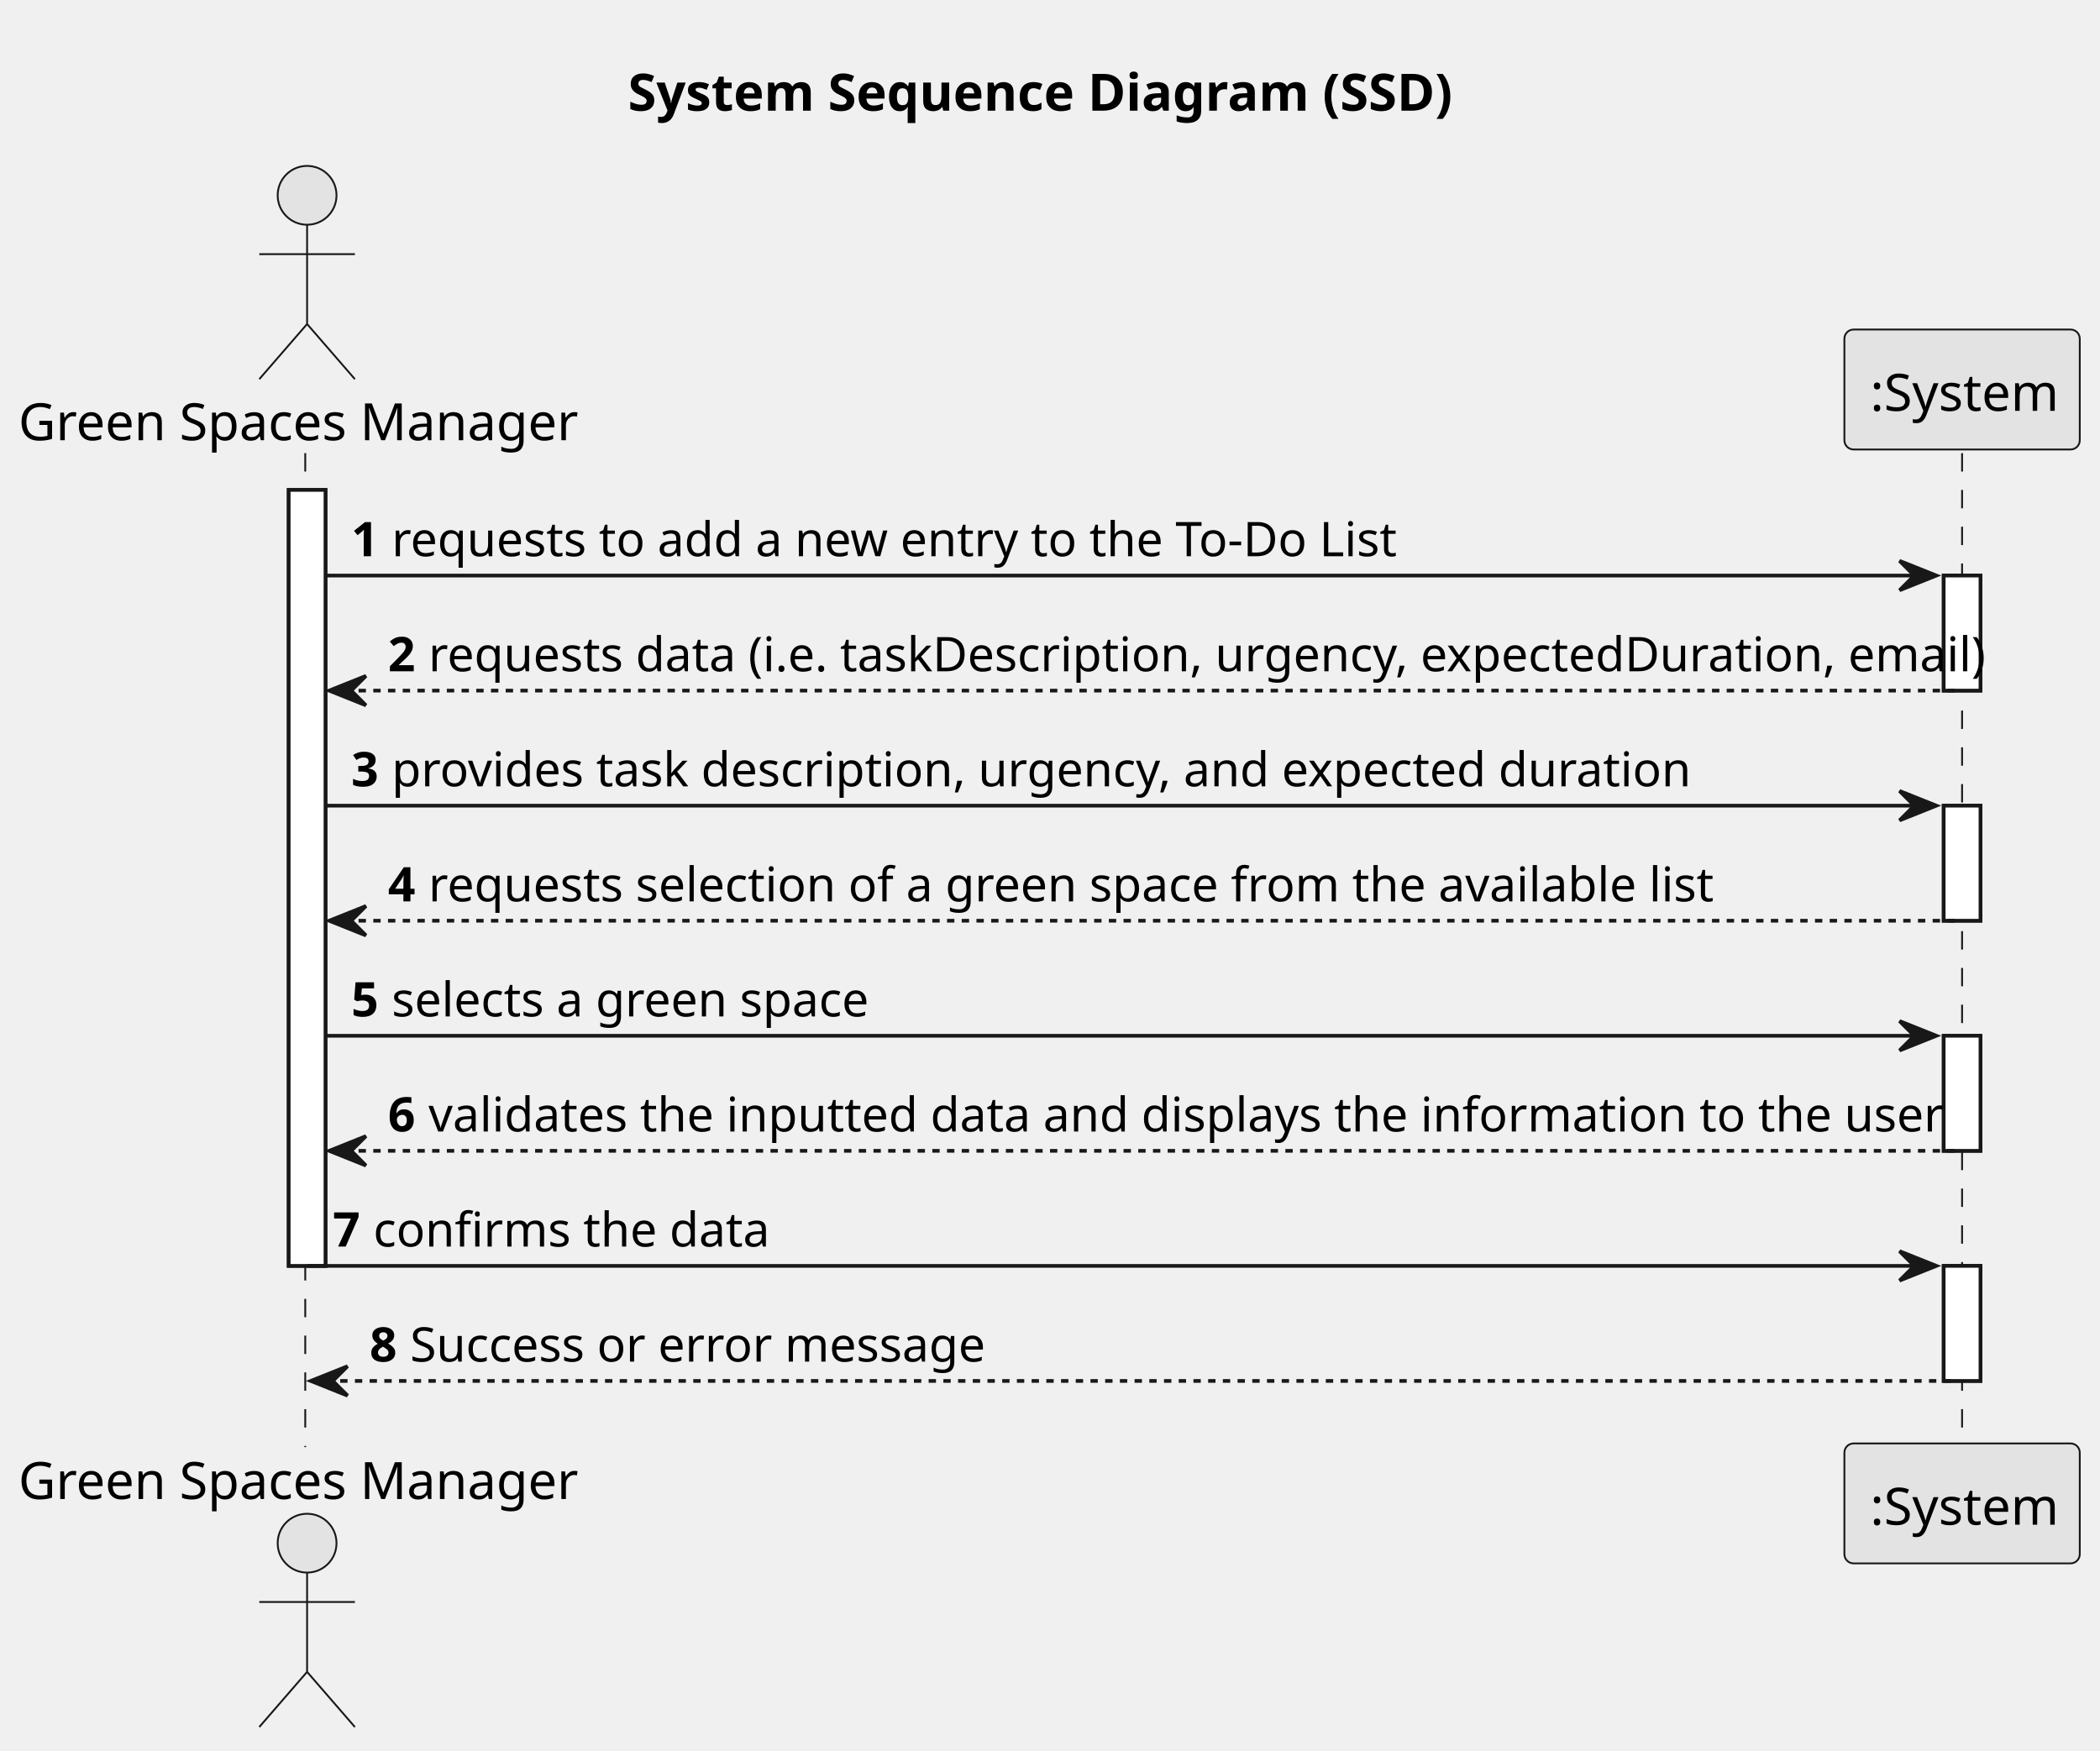
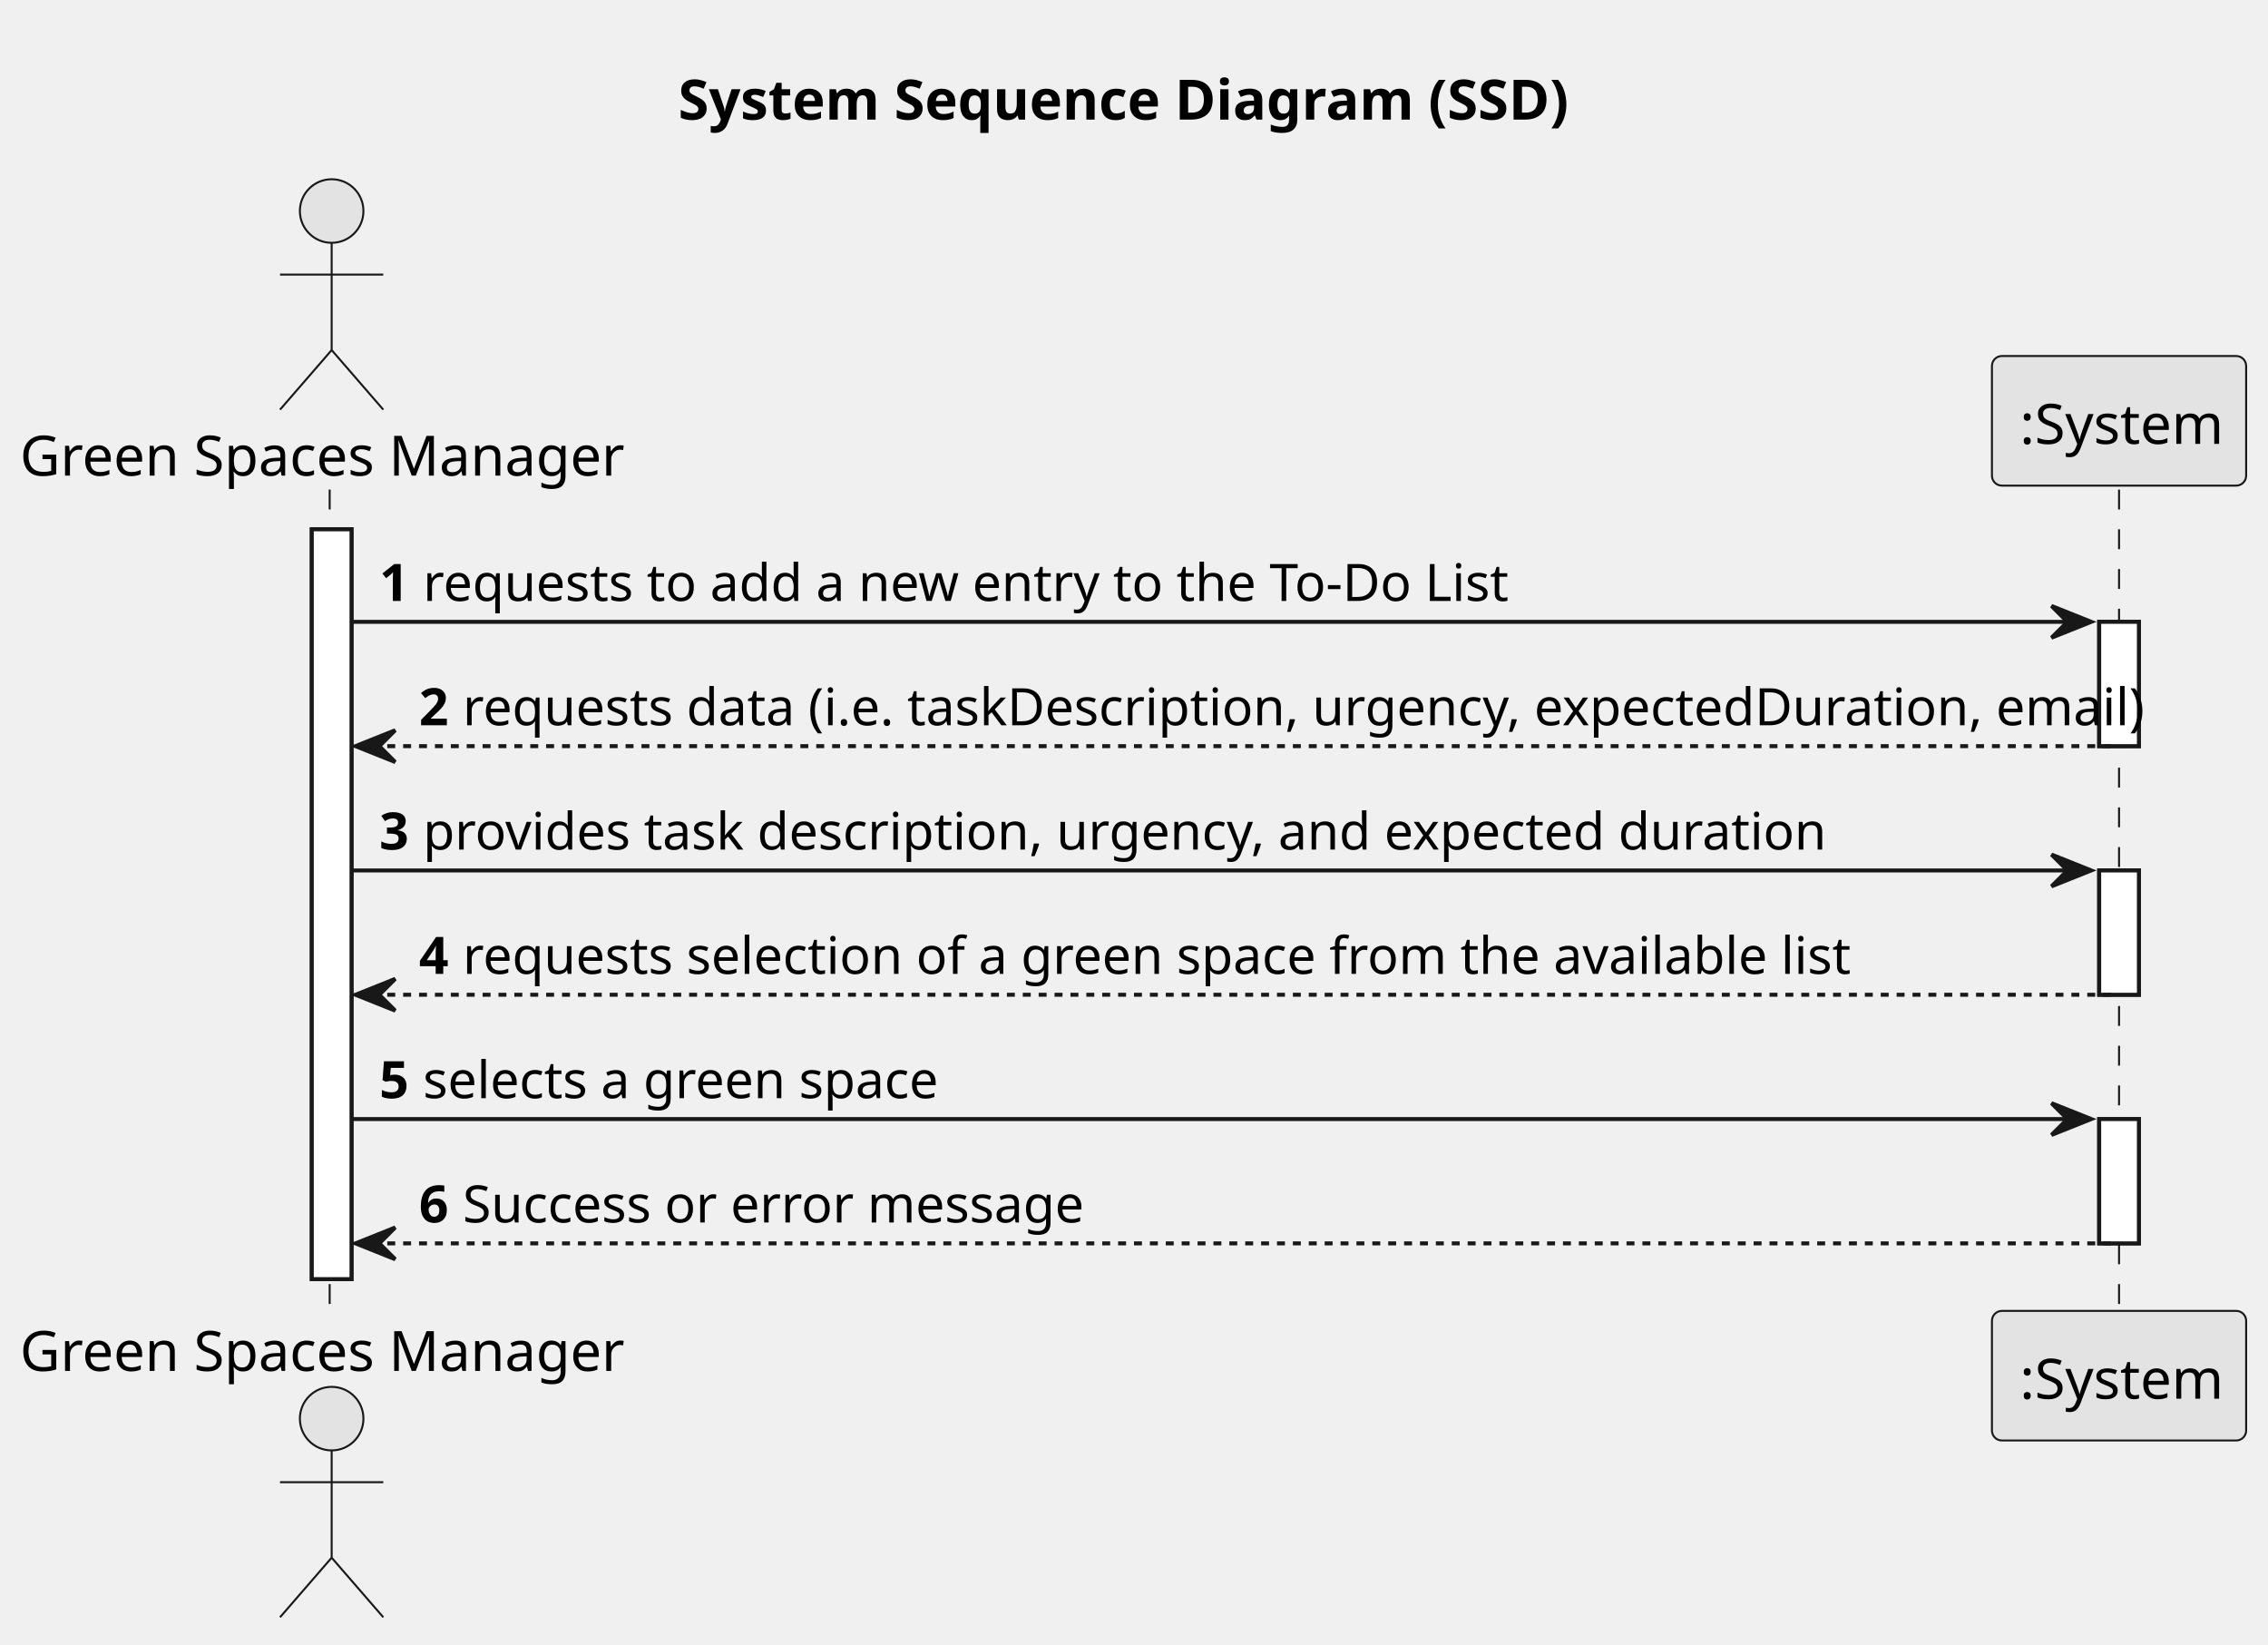
- <svg xmlns="http://www.w3.org/2000/svg" contentStyleType="text/css" height="476px" preserveAspectRatio="none" style="width:571px;height:476px;background:#FFFFFF;" version="1.1" viewBox="0 0 571 476" width="571px" zoomAndPan="magnify">
+ <svg xmlns="http://www.w3.org/2000/svg" contentStyleType="text/css" height="414px" preserveAspectRatio="none" style="width:571px;height:414px;background:#FFFFFF;" version="1.1" viewBox="0 0 571 414" width="571px" zoomAndPan="magnify">
  <defs />
  <g>
    <text fill="#000000" font-family="sans-serif" font-size="14" font-weight="bold" lengthAdjust="spacing" textLength="228" x="170.75" y="30.107">System Sequence Diagram (SSD)</text>
-     <rect fill="#FFFFFF" height="211.037" style="stroke:#181818;stroke-width:1.0;" width="10" x="78.5" y="133.242" />
+     <rect fill="#FFFFFF" height="188.746" style="stroke:#181818;stroke-width:1.0;" width="10" x="78.5" y="133.242" />
    <rect fill="#FFFFFF" height="31.291" style="stroke:#181818;stroke-width:1.0;" width="10" x="528.5" y="156.533" />
    <rect fill="#FFFFFF" height="31.291" style="stroke:#181818;stroke-width:1.0;" width="10" x="528.5" y="219.115" />
    <rect fill="#FFFFFF" height="31.291" style="stroke:#181818;stroke-width:1.0;" width="10" x="528.5" y="281.697" />
-     <rect fill="#FFFFFF" height="31.291" style="stroke:#181818;stroke-width:1.0;" width="10" x="528.5" y="344.279" />
-     <line style="stroke:#181818;stroke-width:0.5;stroke-dasharray:5.0,5.0;" x1="83" x2="83" y1="123.242" y2="393.57" />
-     <line style="stroke:#181818;stroke-width:0.5;stroke-dasharray:5.0,5.0;" x1="533.5" x2="533.5" y1="123.242" y2="393.57" />
+     <line style="stroke:#181818;stroke-width:0.5;stroke-dasharray:5.0,5.0;" x1="83" x2="83" y1="123.242" y2="330.988" />
+     <line style="stroke:#181818;stroke-width:0.5;stroke-dasharray:5.0,5.0;" x1="533.5" x2="533.5" y1="123.242" y2="330.988" />
    <text fill="#000000" font-family="sans-serif" font-size="14" lengthAdjust="spacing" textLength="151" x="5" y="119.728">Green Spaces Manager</text>
    <ellipse cx="83.5" cy="53.121" fill="#E3E3E3" rx="8" ry="8" style="stroke:#181818;stroke-width:0.5;" />
    <path d="M83.5,61.121 L83.5,88.121 M70.5,69.121 L96.5,69.121 M83.5,88.121 L70.5,103.121 M83.5,88.121 L96.5,103.121 " fill="none" style="stroke:#181818;stroke-width:0.5;" />
-     <text fill="#000000" font-family="sans-serif" font-size="14" lengthAdjust="spacing" textLength="151" x="5" y="407.678">Green Spaces Manager</text>
-     <ellipse cx="83.5" cy="419.691" fill="#E3E3E3" rx="8" ry="8" style="stroke:#181818;stroke-width:0.5;" />
-     <path d="M83.5,427.691 L83.5,454.691 M70.5,435.691 L96.5,435.691 M83.5,454.691 L70.5,469.691 M83.5,454.691 L96.5,469.691 " fill="none" style="stroke:#181818;stroke-width:0.5;" />
+     <text fill="#000000" font-family="sans-serif" font-size="14" lengthAdjust="spacing" textLength="151" x="5" y="345.096">Green Spaces Manager</text>
+     <ellipse cx="83.5" cy="357.109" fill="#E3E3E3" rx="8" ry="8" style="stroke:#181818;stroke-width:0.5;" />
+     <path d="M83.5,365.109 L83.5,392.109 M70.5,373.109 L96.5,373.109 M83.5,392.109 L70.5,407.109 M83.5,392.109 L96.5,407.109 " fill="none" style="stroke:#181818;stroke-width:0.5;" />
    <rect fill="#E3E3E3" height="32.621" rx="2.5" ry="2.5" style="stroke:#181818;stroke-width:0.5;" width="64" x="501.5" y="89.621" />
    <text fill="#000000" font-family="sans-serif" font-size="14" lengthAdjust="spacing" textLength="50" x="508.5" y="111.728">:System</text>
-     <rect fill="#E3E3E3" height="32.621" rx="2.5" ry="2.5" style="stroke:#181818;stroke-width:0.5;" width="64" x="501.5" y="392.57" />
-     <text fill="#000000" font-family="sans-serif" font-size="14" lengthAdjust="spacing" textLength="50" x="508.5" y="414.678">:System</text>
-     <rect fill="#FFFFFF" height="211.037" style="stroke:#181818;stroke-width:1.0;" width="10" x="78.5" y="133.242" />
+     <rect fill="#E3E3E3" height="32.621" rx="2.5" ry="2.5" style="stroke:#181818;stroke-width:0.5;" width="64" x="501.5" y="329.988" />
+     <text fill="#000000" font-family="sans-serif" font-size="14" lengthAdjust="spacing" textLength="50" x="508.5" y="352.096">:System</text>
+     <rect fill="#FFFFFF" height="188.746" style="stroke:#181818;stroke-width:1.0;" width="10" x="78.5" y="133.242" />
    <rect fill="#FFFFFF" height="31.291" style="stroke:#181818;stroke-width:1.0;" width="10" x="528.5" y="156.533" />
    <rect fill="#FFFFFF" height="31.291" style="stroke:#181818;stroke-width:1.0;" width="10" x="528.5" y="219.115" />
    <rect fill="#FFFFFF" height="31.291" style="stroke:#181818;stroke-width:1.0;" width="10" x="528.5" y="281.697" />
-     <rect fill="#FFFFFF" height="31.291" style="stroke:#181818;stroke-width:1.0;" width="10" x="528.5" y="344.279" />
    <polygon fill="#181818" points="516.5,152.533,526.5,156.533,516.5,160.533,520.5,156.533" style="stroke:#181818;stroke-width:1.0;" />
    <line style="stroke:#181818;stroke-width:1.0;" x1="88.5" x2="522.5" y1="156.533" y2="156.533" />
    <text fill="#000000" font-family="sans-serif" font-size="13" font-weight="bold" lengthAdjust="spacing" textLength="7" x="95.5" y="151.27">1</text>
    <text fill="#000000" font-family="sans-serif" font-size="13" lengthAdjust="spacing" textLength="261" x="106.5" y="151.27">requests to add a new entry to the To-Do List</text>
    <polygon fill="#181818" points="99.5,183.824,89.5,187.824,99.5,191.824,95.5,187.824" style="stroke:#181818;stroke-width:1.0;" />
    <line style="stroke:#181818;stroke-width:1.0;stroke-dasharray:2.0,2.0;" x1="93.5" x2="532.5" y1="187.824" y2="187.824" />
    <text fill="#000000" font-family="sans-serif" font-size="13" font-weight="bold" lengthAdjust="spacing" textLength="7" x="105.5" y="182.561">2</text>
    <text fill="#000000" font-family="sans-serif" font-size="13" lengthAdjust="spacing" textLength="405" x="116.5" y="182.561">requests data (i.e. taskDescription, urgency, expectedDuration, email)</text>
    <polygon fill="#181818" points="516.5,215.115,526.5,219.115,516.5,223.115,520.5,219.115" style="stroke:#181818;stroke-width:1.0;" />
    <line style="stroke:#181818;stroke-width:1.0;" x1="88.5" x2="522.5" y1="219.115" y2="219.115" />
    <text fill="#000000" font-family="sans-serif" font-size="13" font-weight="bold" lengthAdjust="spacing" textLength="7" x="95.5" y="213.852">3</text>
    <text fill="#000000" font-family="sans-serif" font-size="13" lengthAdjust="spacing" textLength="333" x="106.5" y="213.852">provides task description, urgency, and expected duration</text>
    <polygon fill="#181818" points="99.5,246.406,89.5,250.406,99.5,254.406,95.5,250.406" style="stroke:#181818;stroke-width:1.0;" />
    <line style="stroke:#181818;stroke-width:1.0;stroke-dasharray:2.0,2.0;" x1="93.5" x2="532.5" y1="250.406" y2="250.406" />
    <text fill="#000000" font-family="sans-serif" font-size="13" font-weight="bold" lengthAdjust="spacing" textLength="7" x="105.5" y="245.144">4</text>
    <text fill="#000000" font-family="sans-serif" font-size="13" lengthAdjust="spacing" textLength="331" x="116.5" y="245.144">requests selection of a green space from the available list</text>
    <polygon fill="#181818" points="516.5,277.697,526.5,281.697,516.5,285.697,520.5,281.697" style="stroke:#181818;stroke-width:1.0;" />
    <line style="stroke:#181818;stroke-width:1.0;" x1="88.5" x2="522.5" y1="281.697" y2="281.697" />
    <text fill="#000000" font-family="sans-serif" font-size="13" font-weight="bold" lengthAdjust="spacing" textLength="7" x="95.5" y="276.435">5</text>
    <text fill="#000000" font-family="sans-serif" font-size="13" lengthAdjust="spacing" textLength="128" x="106.5" y="276.435">selects a green space</text>
    <polygon fill="#181818" points="99.5,308.988,89.5,312.988,99.5,316.988,95.5,312.988" style="stroke:#181818;stroke-width:1.0;" />
    <line style="stroke:#181818;stroke-width:1.0;stroke-dasharray:2.0,2.0;" x1="93.5" x2="532.5" y1="312.988" y2="312.988" />
    <text fill="#000000" font-family="sans-serif" font-size="13" font-weight="bold" lengthAdjust="spacing" textLength="7" x="105.5" y="307.726">6</text>
-     <text fill="#000000" font-family="sans-serif" font-size="13" lengthAdjust="spacing" textLength="383" x="116.5" y="307.726">validates the inputted data and displays the information to the user</text>
-     <polygon fill="#181818" points="516.5,340.279,526.5,344.279,516.5,348.279,520.5,344.279" style="stroke:#181818;stroke-width:1.0;" />
-     <line style="stroke:#181818;stroke-width:1.0;" x1="83.5" x2="522.5" y1="344.279" y2="344.279" />
-     <text fill="#000000" font-family="sans-serif" font-size="13" font-weight="bold" lengthAdjust="spacing" textLength="7" x="90.5" y="339.017">7</text>
-     <text fill="#000000" font-family="sans-serif" font-size="13" lengthAdjust="spacing" textLength="100" x="101.5" y="339.017">confirms the data</text>
-     <polygon fill="#181818" points="94.5,371.57,84.5,375.57,94.5,379.57,90.5,375.57" style="stroke:#181818;stroke-width:1.0;" />
-     <line style="stroke:#181818;stroke-width:1.0;stroke-dasharray:2.0,2.0;" x1="88.5" x2="532.5" y1="375.57" y2="375.57" />
-     <text fill="#000000" font-family="sans-serif" font-size="13" font-weight="bold" lengthAdjust="spacing" textLength="7" x="100.5" y="370.308">8</text>
-     <text fill="#000000" font-family="sans-serif" font-size="13" lengthAdjust="spacing" textLength="153" x="111.5" y="370.308">Success or error message</text>
+     <text fill="#000000" font-family="sans-serif" font-size="13" lengthAdjust="spacing" textLength="153" x="116.5" y="307.726">Success or error message</text>
  </g>
</svg>
